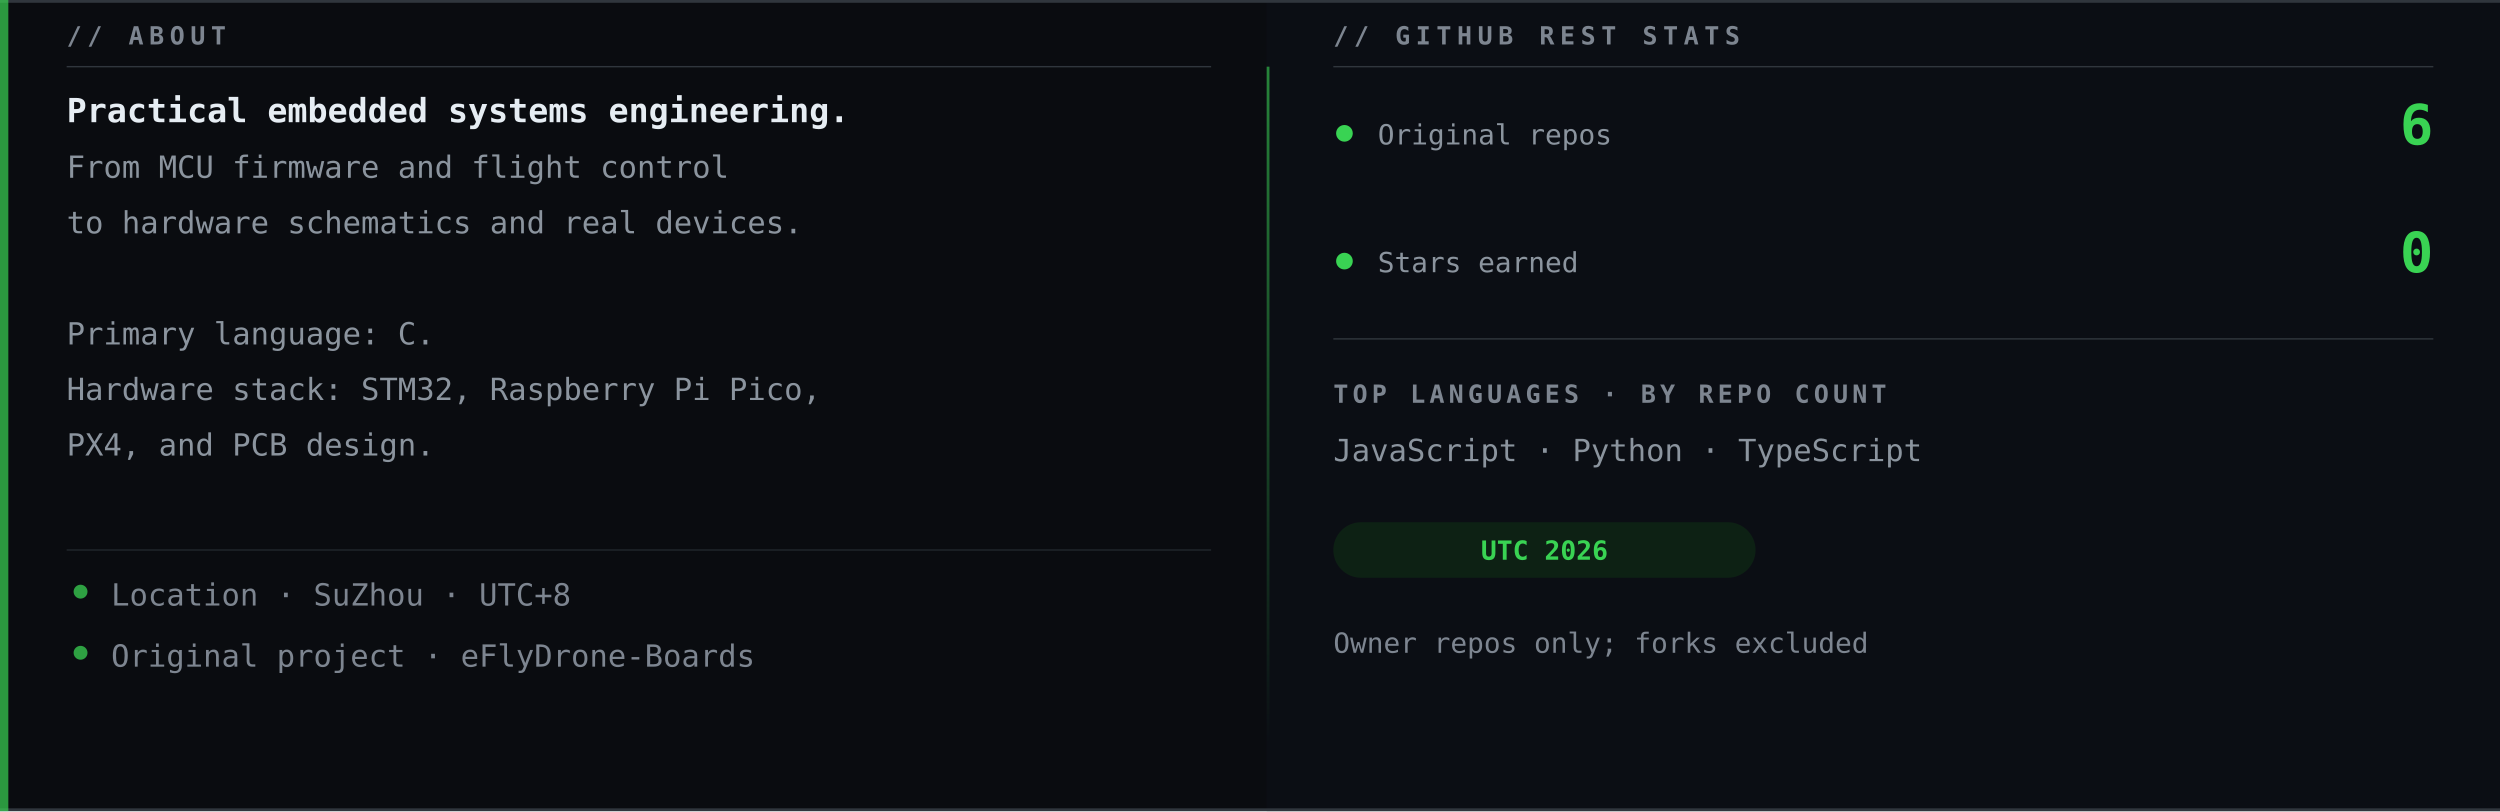
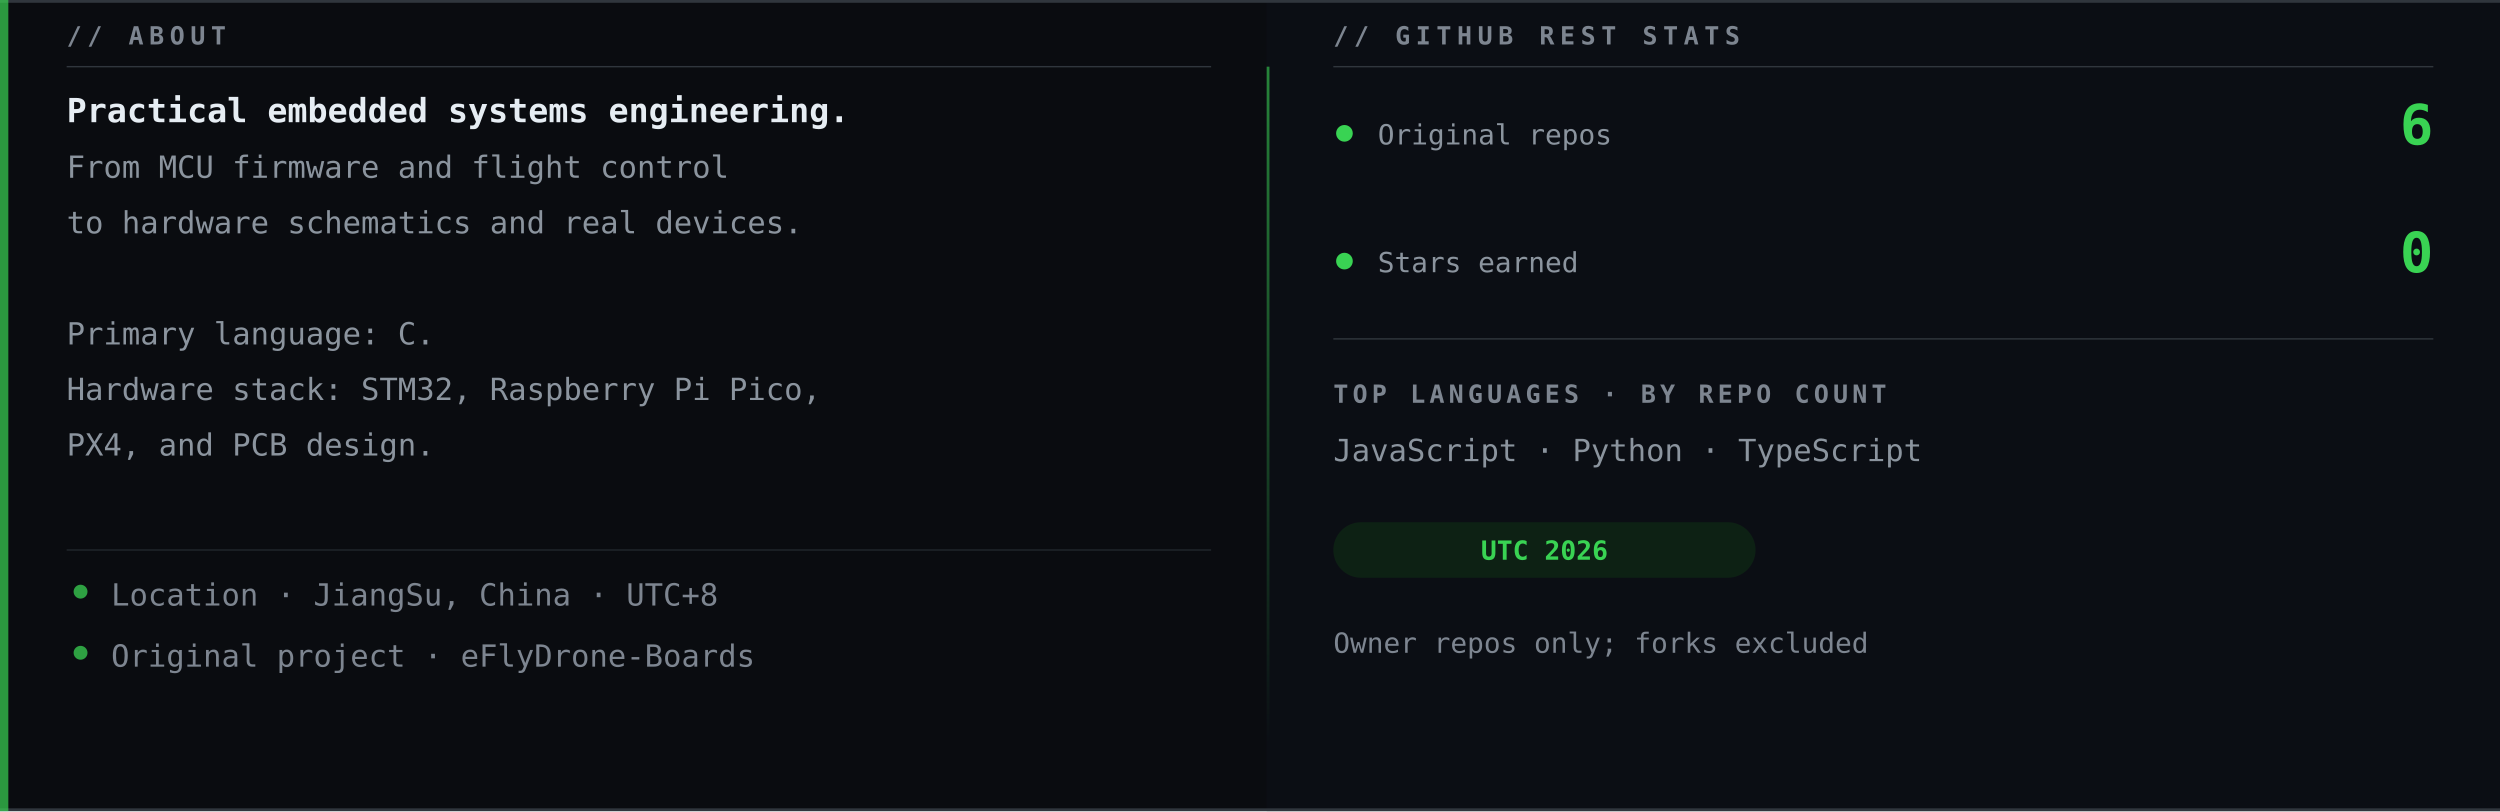
<svg xmlns="http://www.w3.org/2000/svg" width="900" height="292" viewBox="0 0 900 292" role="img" aria-labelledby="title desc">
  <defs>
    <linearGradient id="divider" x1="0" x2="0" y2="1">
      <stop stop-color="#39d353" stop-opacity=".6" />
      <stop offset="1" stop-color="#39d353" stop-opacity="0" />
    </linearGradient>
  </defs>
  <rect width="900" height="292" fill="#0a0c10" />
  <rect x="456" width="444" height="292" fill="#0d1015" opacity=".65" />
  <path d="M0 .5H900M0 291.5H900" stroke="#30363d" stroke-width="1" />
  <text x="24" y="16" font-family="Consolas, Menlo, 'DejaVu Sans Mono', 'Courier New', monospace" font-size="9" font-weight="700" letter-spacing="2" fill="#7d8590">// ABOUT</text>
  <path d="M24 24H436" stroke="#30363d" stroke-width=".5" />
  <text x="24" y="44" font-family="Consolas, Menlo, 'DejaVu Sans Mono', 'Courier New', monospace" font-size="12" font-weight="700" fill="#e6edf3">Practical embedded systems engineering.</text>
  <text x="24" y="64" font-family="Consolas, Menlo, 'DejaVu Sans Mono', 'Courier New', monospace" font-size="11" font-weight="400" fill="#8b949e">From MCU firmware and flight control</text>
  <text x="24" y="84" font-family="Consolas, Menlo, 'DejaVu Sans Mono', 'Courier New', monospace" font-size="11" font-weight="400" fill="#8b949e">to hardware schematics and real devices.</text>
  <text x="24" y="124" font-family="Consolas, Menlo, 'DejaVu Sans Mono', 'Courier New', monospace" font-size="11" font-weight="400" fill="#8b949e">Primary language: C.</text>
  <text x="24" y="144" font-family="Consolas, Menlo, 'DejaVu Sans Mono', 'Courier New', monospace" font-size="11" font-weight="400" fill="#8b949e">Hardware stack: STM32, Raspberry Pi Pico,</text>
  <text x="24" y="164" font-family="Consolas, Menlo, 'DejaVu Sans Mono', 'Courier New', monospace" font-size="11" font-weight="400" fill="#8b949e">PX4, and PCB design.</text>
  <path d="M24 198H436" stroke="#21262d" stroke-width=".5" />
  <circle cx="29" cy="213" r="2.5" fill="#39d353" opacity=".75" />
-   <text x="40" y="218" font-family="Consolas, Menlo, 'DejaVu Sans Mono', 'Courier New', monospace" font-size="11" fill="#7d8590">Location · SuZhou · UTC+8</text>
+   <text x="40" y="218" font-family="Consolas, Menlo, 'DejaVu Sans Mono', 'Courier New', monospace" font-size="11" fill="#7d8590">Location · JiangSu, China · UTC+8</text>
  <circle cx="29" cy="235" r="2.5" fill="#39d353" opacity=".75" />
  <text x="40" y="240" font-family="Consolas, Menlo, 'DejaVu Sans Mono', 'Courier New', monospace" font-size="11" fill="#7d8590">Original project · eFlyDrone-Boards</text>
  <rect x="456" y="24" width="1" height="244" fill="url(#divider)" />
  <text x="480" y="16" font-family="Consolas, Menlo, 'DejaVu Sans Mono', 'Courier New', monospace" font-size="9" font-weight="700" letter-spacing="2" fill="#7d8590">// GITHUB REST STATS</text>
  <path d="M480 24H876" stroke="#30363d" stroke-width=".5" />
  <circle cx="484" cy="48" r="3" fill="#39d353" />
  <text x="496" y="52" font-family="Consolas, Menlo, 'DejaVu Sans Mono', 'Courier New', monospace" font-size="10" fill="#8b949e">Original repos</text>
  <text x="876" y="52" text-anchor="end" font-family="Consolas, Menlo, 'DejaVu Sans Mono', 'Courier New', monospace" font-size="20" font-weight="700" fill="#39d353">6</text>
  <circle cx="484" cy="94" r="3" fill="#39d353" />
  <text x="496" y="98" font-family="Consolas, Menlo, 'DejaVu Sans Mono', 'Courier New', monospace" font-size="10" fill="#8b949e">Stars earned</text>
  <text x="876" y="98" text-anchor="end" font-family="Consolas, Menlo, 'DejaVu Sans Mono', 'Courier New', monospace" font-size="20" font-weight="700" fill="#39d353">0</text>
  <path d="M480 122H876" stroke="#30363d" stroke-width=".5" />
  <text x="480" y="145" font-family="Consolas, Menlo, 'DejaVu Sans Mono', 'Courier New', monospace" font-size="9" font-weight="700" letter-spacing="1.5" fill="#7d8590">TOP LANGUAGES · BY REPO COUNT</text>
  <text x="480" y="166" font-family="Consolas, Menlo, 'DejaVu Sans Mono', 'Courier New', monospace" font-size="11" fill="#8b949e">JavaScript · Python · TypeScript</text>
  <rect x="480" y="188" width="152" height="20" rx="10" fill="#0d2114" />
  <text x="556" y="201.5" text-anchor="middle" font-family="Consolas, Menlo, 'DejaVu Sans Mono', 'Courier New', monospace" font-size="9.5" font-weight="700" fill="#39d353">UTC 2026</text>
  <text x="480" y="235" font-family="Consolas, Menlo, 'DejaVu Sans Mono', 'Courier New', monospace" font-size="10" fill="#7d8590">Owner repos only; forks excluded</text>
  <rect width="3" height="292" fill="#39d353" opacity=".7" />
</svg>
